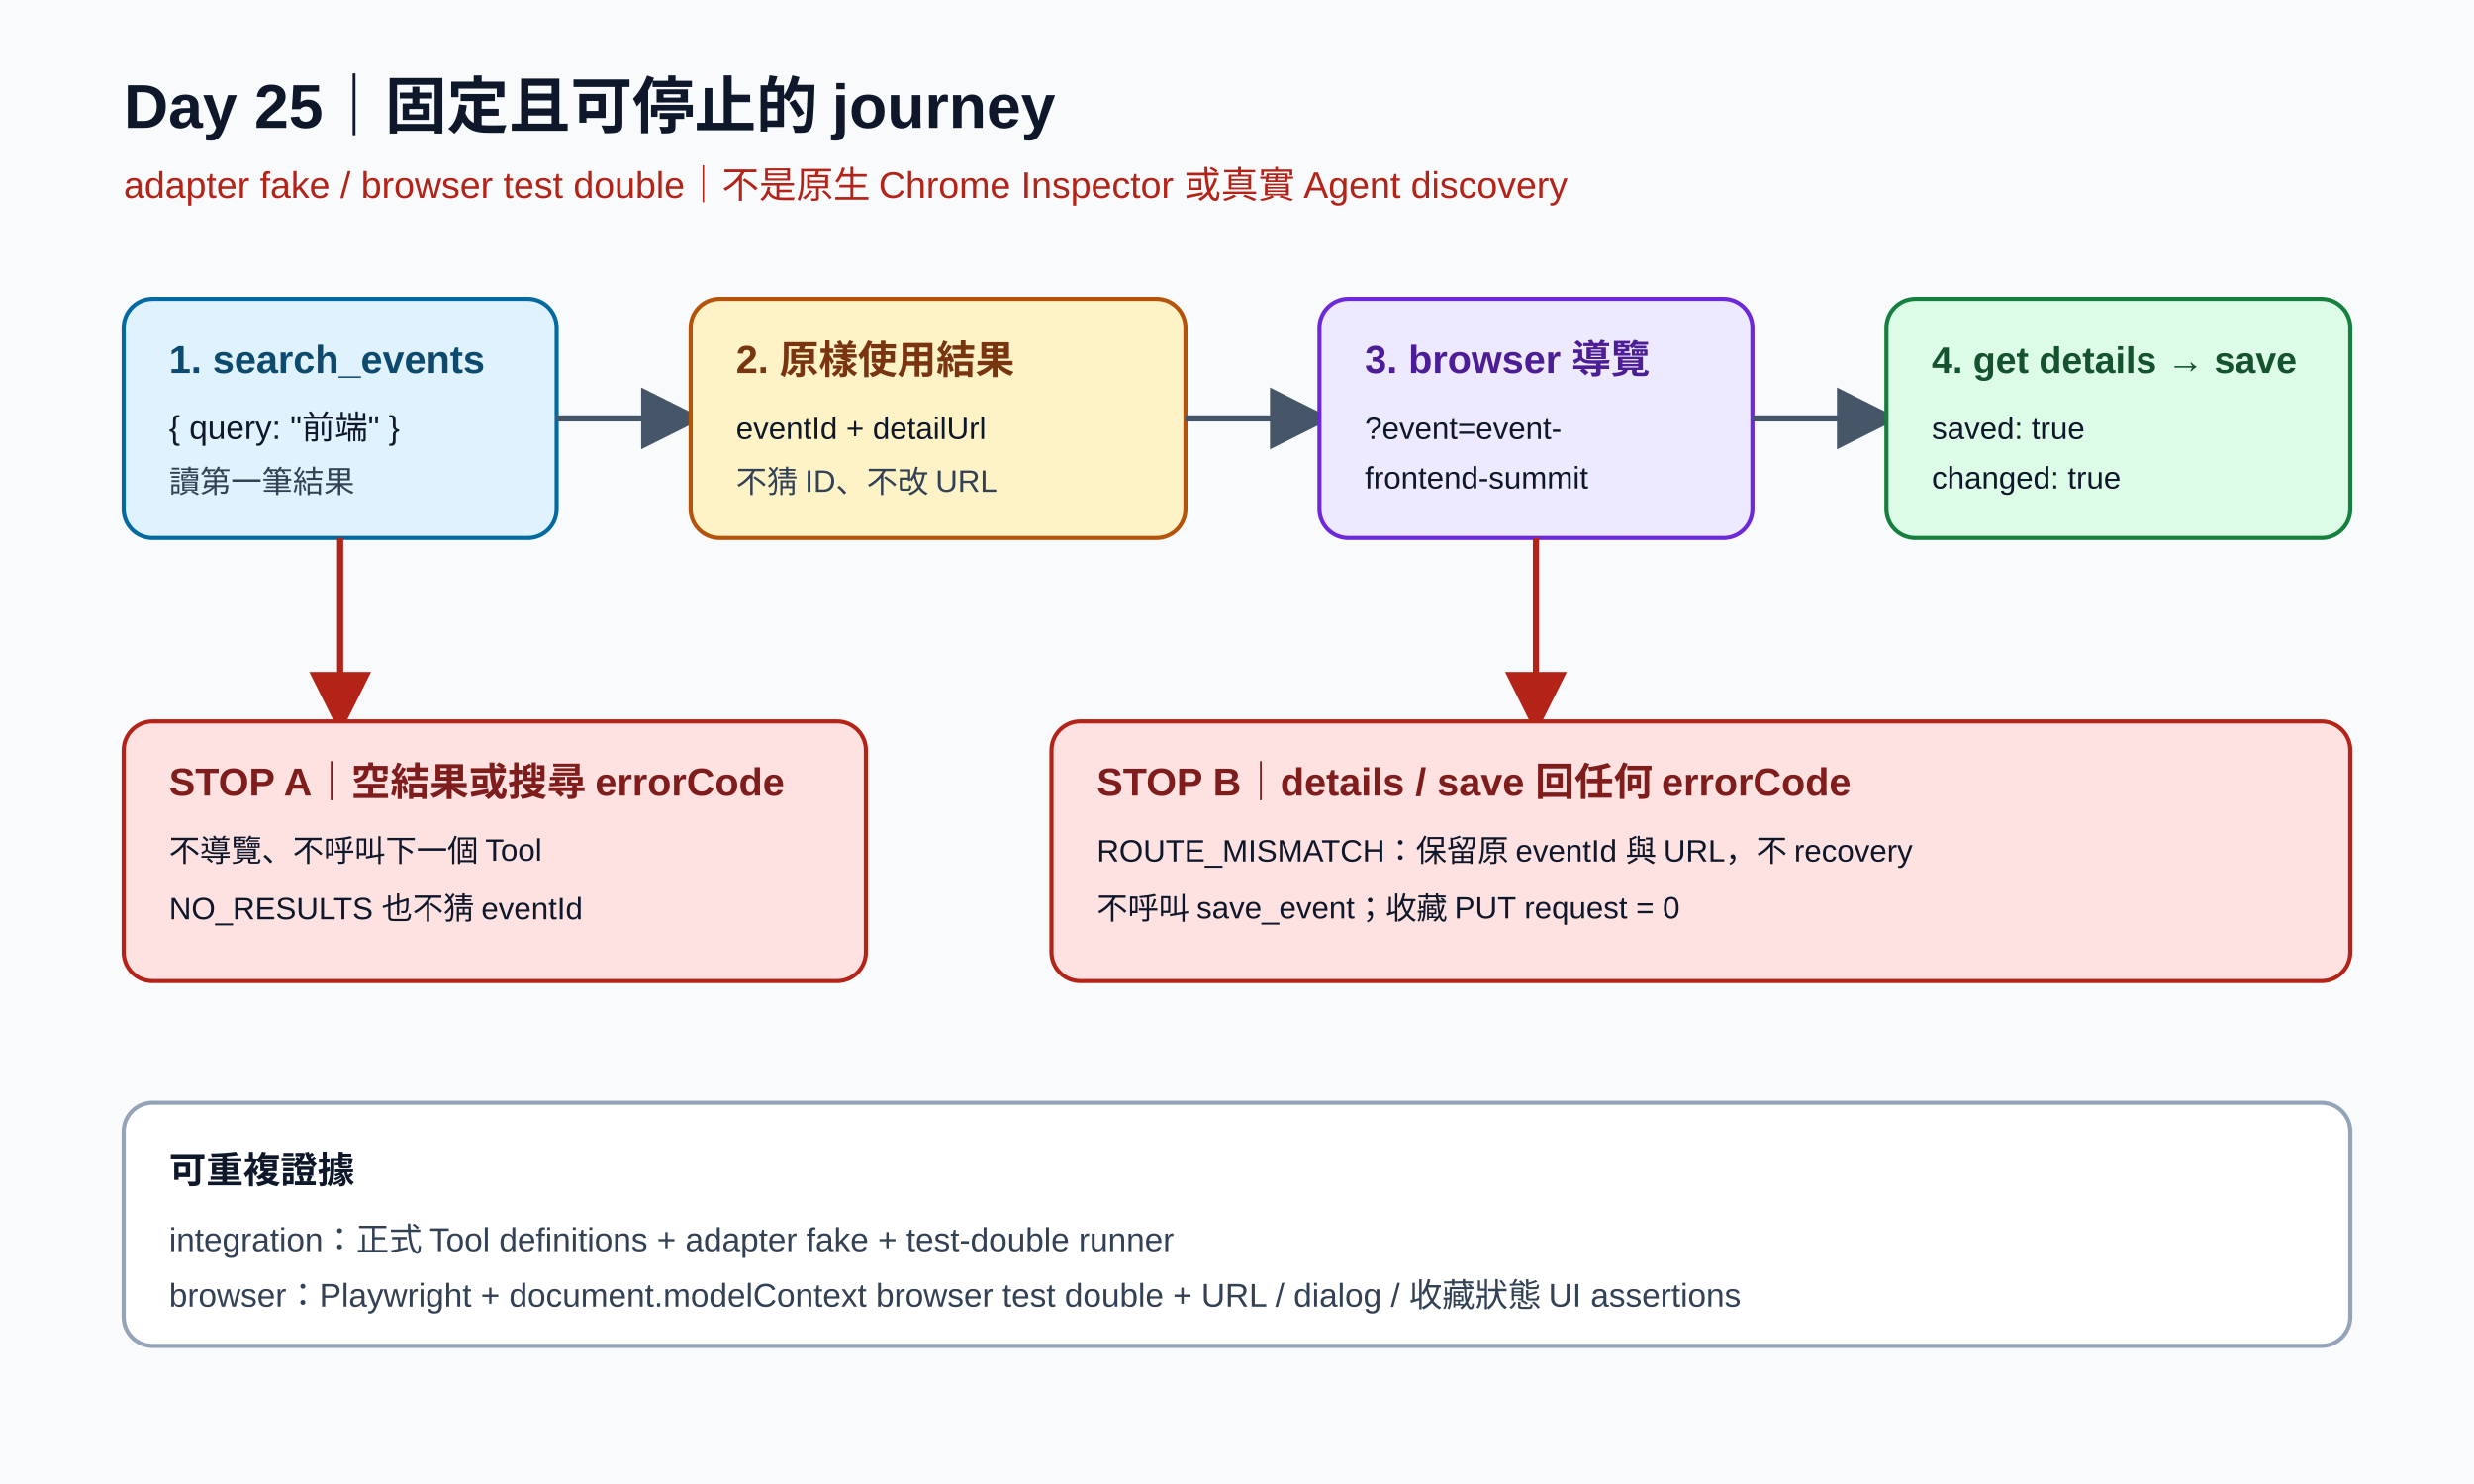
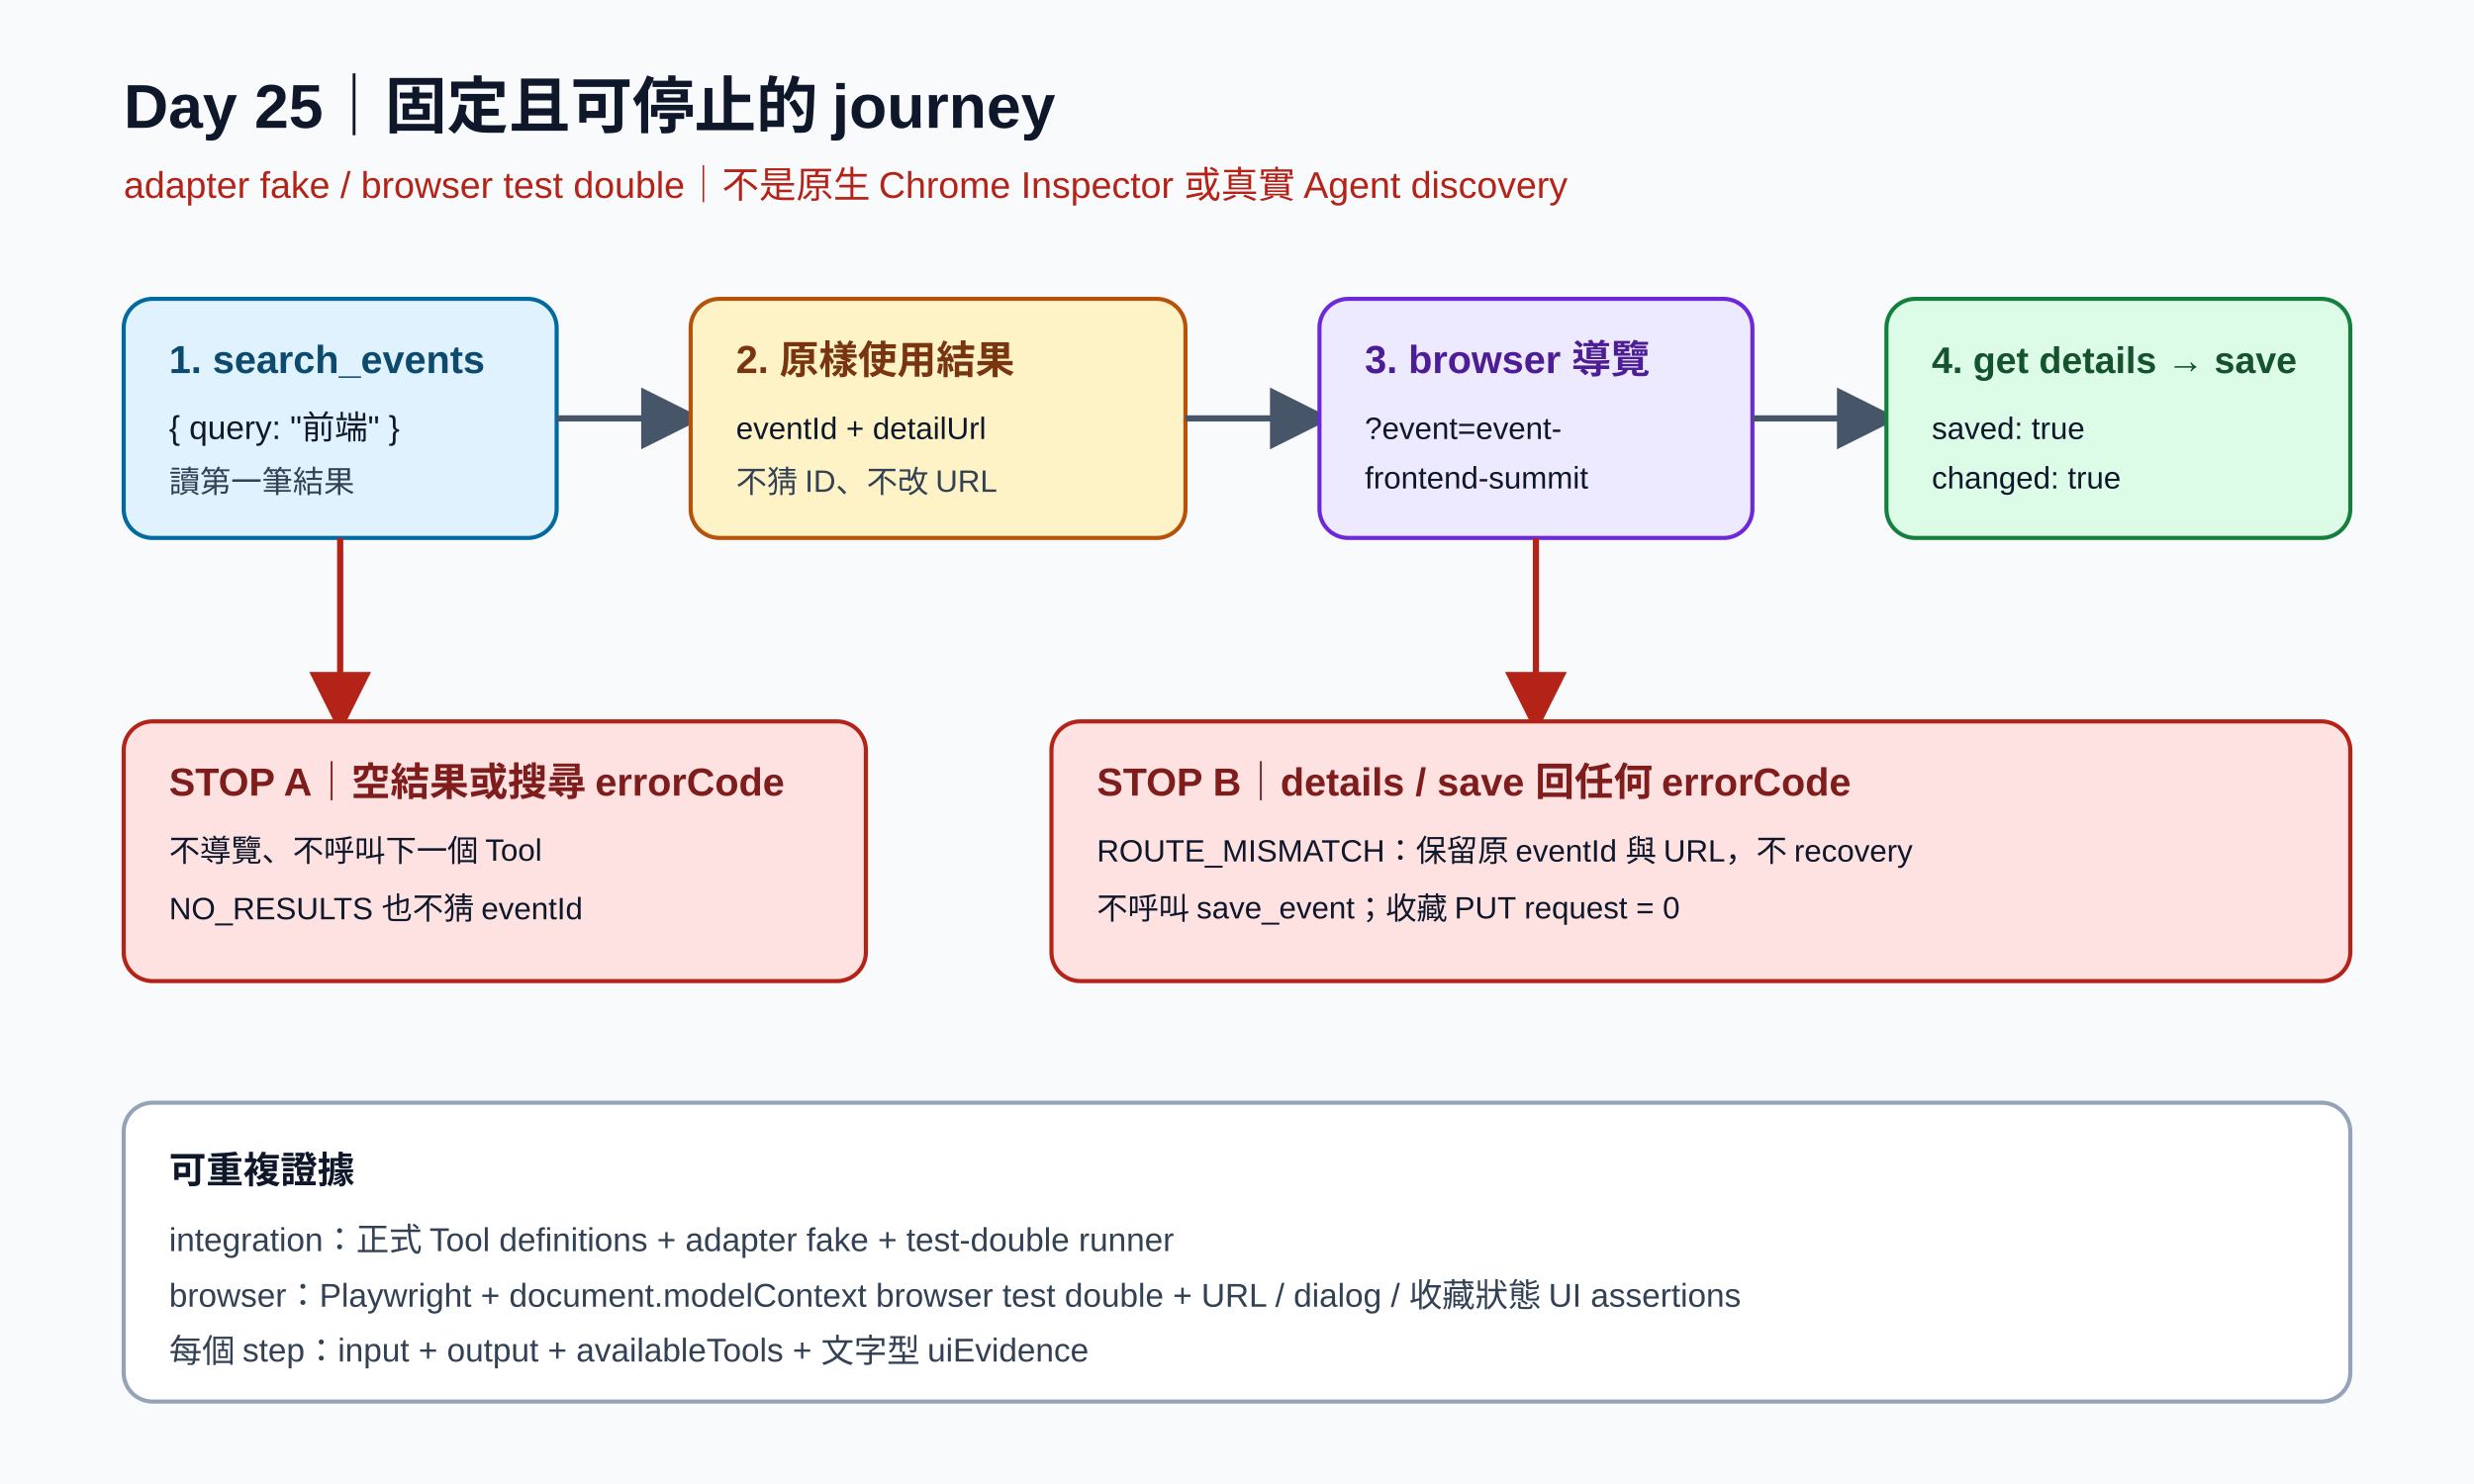
<svg xmlns="http://www.w3.org/2000/svg" width="1200" height="720" viewBox="0 0 1200 720" role="img" aria-labelledby="title desc">
  <rect width="1200" height="720" fill="#f8fafc" />
  <text x="60" y="62" font-family="Arial, 'Noto Sans TC', sans-serif" font-size="30" font-weight="700" fill="#0f172a">Day 25｜固定且可停止的 journey</text>
  <text x="60" y="96" font-family="Arial, 'Noto Sans TC', sans-serif" font-size="18" fill="#b42318">adapter fake / browser test double｜不是原生 Chrome Inspector 或真實 Agent discovery</text>
  <g font-family="Arial, 'Noto Sans TC', sans-serif">
    <rect x="60" y="145" width="210" height="116" rx="14" fill="#e0f2fe" stroke="#0369a1" stroke-width="2" />
    <text x="82" y="181" font-size="19" font-weight="700" fill="#0c4a6e">1. search_events</text>
    <text x="82" y="213" font-size="16" fill="#0f172a">{ query: "前端" }</text>
    <text x="82" y="239" font-size="15" fill="#334155">讀第一筆結果</text>
    <path d="M270 203 H335" stroke="#475569" stroke-width="3" marker-end="url(#arrow)" />
    <rect x="335" y="145" width="240" height="116" rx="14" fill="#fef3c7" stroke="#b45309" stroke-width="2" />
    <text x="357" y="181" font-size="19" font-weight="700" fill="#78350f">2. 原樣使用結果</text>
    <text x="357" y="213" font-size="15" fill="#0f172a">eventId + detailUrl</text>
    <text x="357" y="239" font-size="15" fill="#334155">不猜 ID、不改 URL</text>
    <path d="M575 203 H640" stroke="#475569" stroke-width="3" marker-end="url(#arrow)" />
    <rect x="640" y="145" width="210" height="116" rx="14" fill="#ede9fe" stroke="#6d28d9" stroke-width="2" />
    <text x="662" y="181" font-size="19" font-weight="700" fill="#4c1d95">3. browser 導覽</text>
    <text x="662" y="213" font-size="15" fill="#0f172a">?event=event-</text>
    <text x="662" y="237" font-size="15" fill="#0f172a">frontend-summit</text>
    <path d="M850 203 H915" stroke="#475569" stroke-width="3" marker-end="url(#arrow)" />
    <rect x="915" y="145" width="225" height="116" rx="14" fill="#dcfce7" stroke="#15803d" stroke-width="2" />
    <text x="937" y="181" font-size="18" font-weight="700" fill="#14532d">4. get details → save</text>
    <text x="937" y="213" font-size="15" fill="#0f172a">saved: true</text>
    <text x="937" y="237" font-size="15" fill="#0f172a">changed: true</text>
    <path d="M165 261 V350" stroke="#b42318" stroke-width="3" marker-end="url(#stopArrow)" />
    <rect x="60" y="350" width="360" height="126" rx="14" fill="#fee2e2" stroke="#b42318" stroke-width="2" />
    <text x="82" y="386" font-size="19" font-weight="700" fill="#7f1d1d">STOP A｜空結果或搜尋 errorCode</text>
    <text x="82" y="418" font-size="15" fill="#0f172a">不導覽、不呼叫下一個 Tool</text>
    <text x="82" y="446" font-size="15" fill="#0f172a">NO_RESULTS 也不猜 eventId</text>
    <path d="M745 261 V350" stroke="#b42318" stroke-width="3" marker-end="url(#stopArrow)" />
    <rect x="510" y="350" width="630" height="126" rx="14" fill="#fee2e2" stroke="#b42318" stroke-width="2" />
    <text x="532" y="386" font-size="19" font-weight="700" fill="#7f1d1d">STOP B｜details / save 回任何 errorCode</text>
    <text x="532" y="418" font-size="15" fill="#0f172a">ROUTE_MISMATCH：保留原 eventId 與 URL，不 recovery</text>
    <text x="532" y="446" font-size="15" fill="#0f172a">不呼叫 save_event；收藏 PUT request = 0</text>
-     <rect x="60" y="535" width="1080" height="118" rx="14" fill="#ffffff" stroke="#94a3b8" stroke-width="2" />
+     <rect x="60" y="535" width="1080" height="145" rx="14" fill="#ffffff" stroke="#94a3b8" stroke-width="2" />
    <text x="82" y="574" font-size="18" font-weight="700" fill="#0f172a">可重複證據</text>
    <text x="82" y="607" font-size="16" fill="#334155">integration：正式 Tool definitions + adapter fake + test-double runner</text>
    <text x="82" y="634" font-size="16" fill="#334155">browser：Playwright + document.modelContext browser test double + URL / dialog / 收藏狀態 UI assertions</text>
+     <text x="82" y="661" font-size="16" fill="#334155">每個 step：input + output + availableTools + 文字型 uiEvidence</text>
  </g>
  <defs>
    <marker id="arrow" markerWidth="10" markerHeight="10" refX="8" refY="5" orient="auto">
      <path d="M0 0 L10 5 L0 10 Z" fill="#475569" />
    </marker>
    <marker id="stopArrow" markerWidth="10" markerHeight="10" refX="8" refY="5" orient="auto">
      <path d="M0 0 L10 5 L0 10 Z" fill="#b42318" />
    </marker>
  </defs>
</svg>
